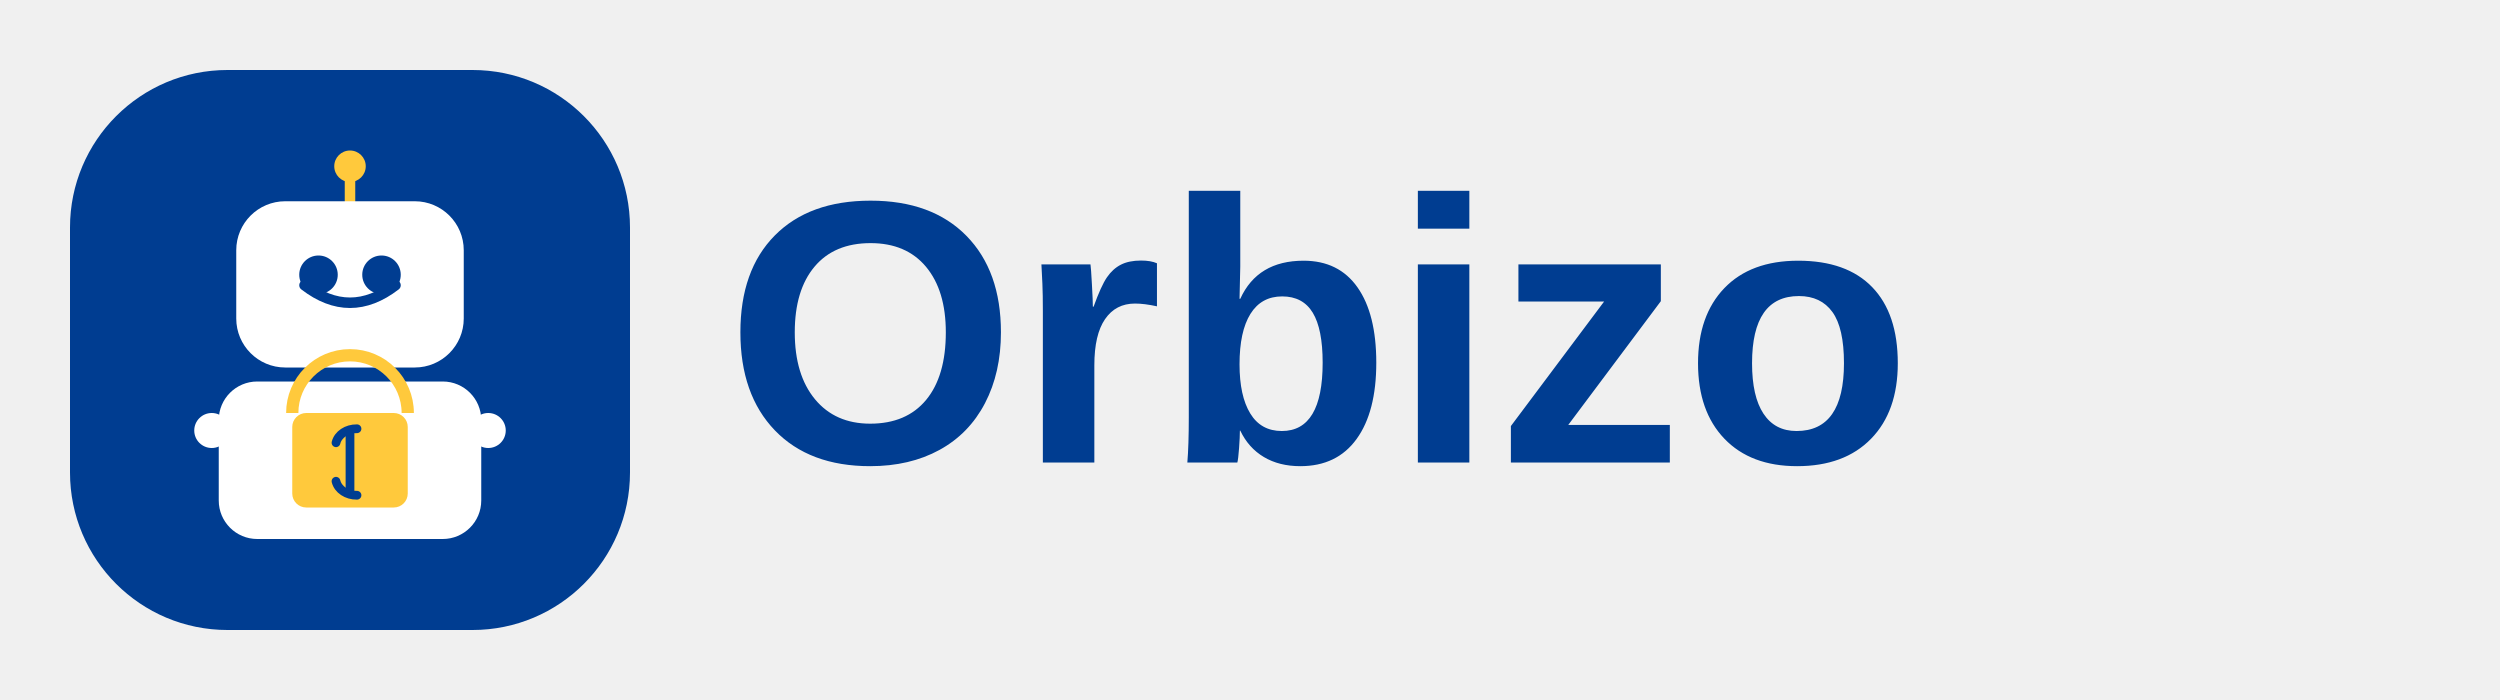
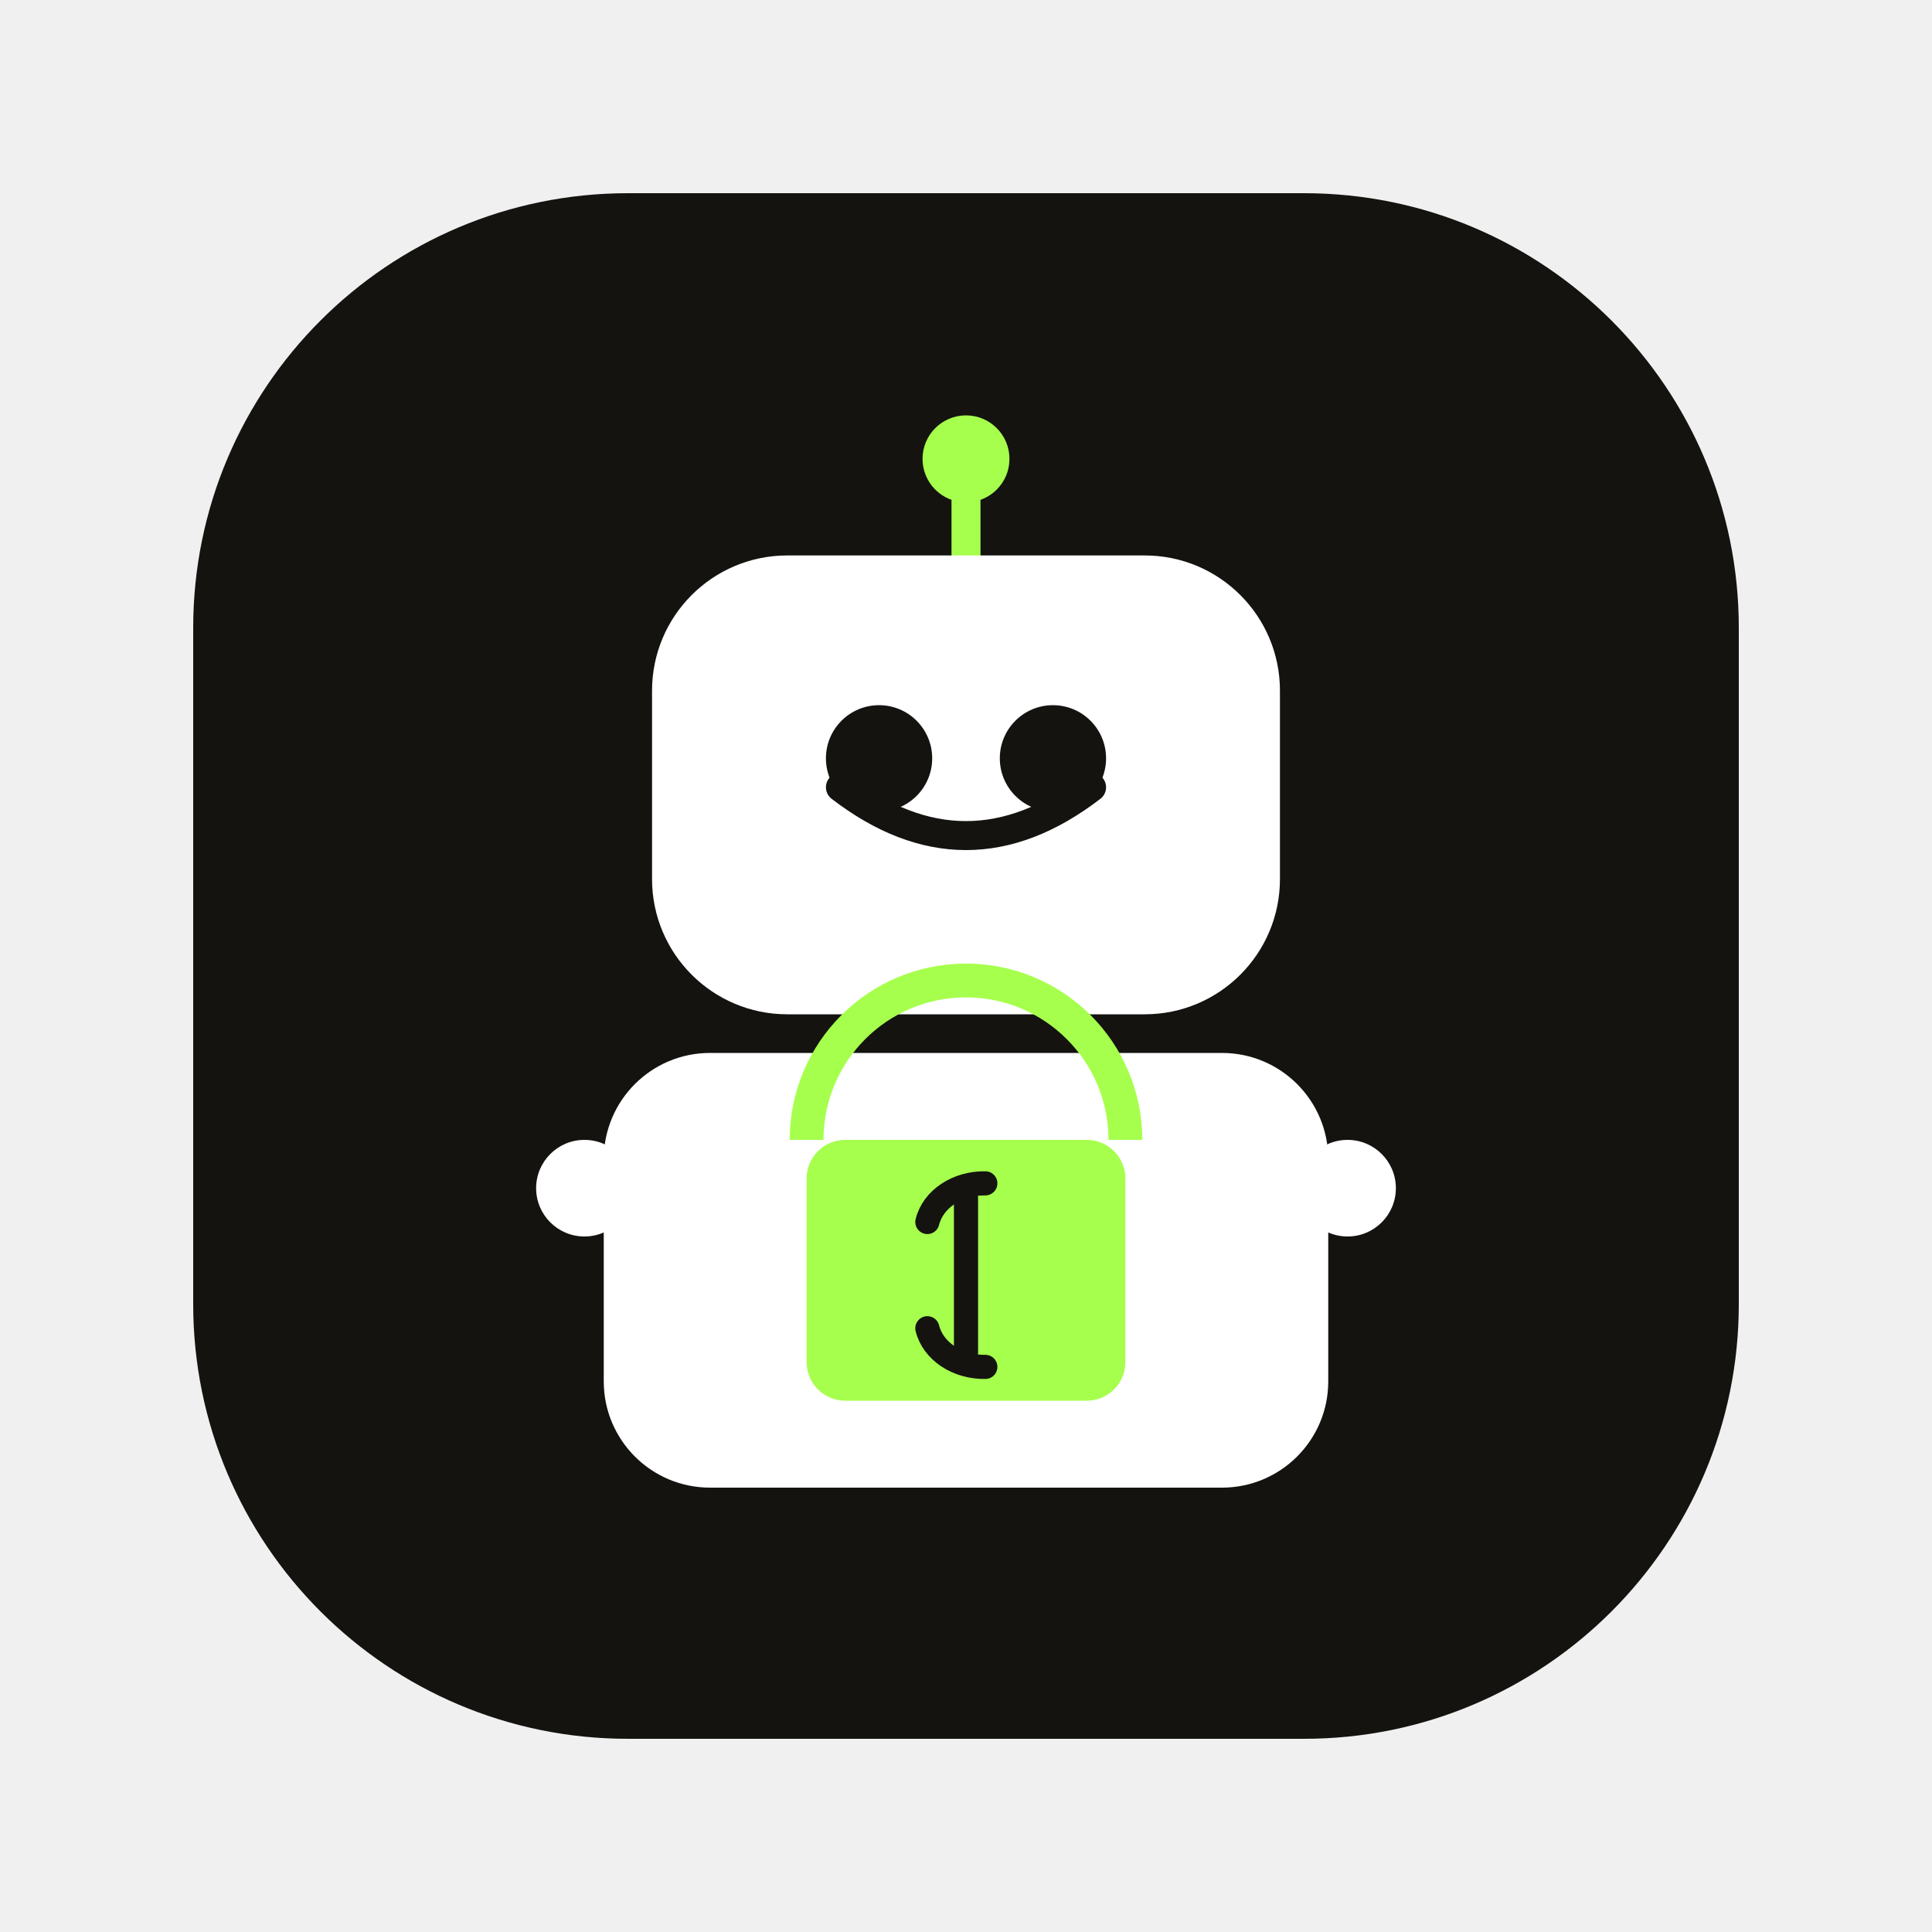
- <svg xmlns="http://www.w3.org/2000/svg" viewBox="0 0 1000 280">
-   <g transform="translate(0,0) scale(0.7)">
-     <rect x="40" y="40" width="320" height="320" rx="90" fill="#003d91" />
-     <line x1="200" y1="95" x2="200" y2="115" stroke="#ffc93c" stroke-width="6" stroke-linecap="round" />
-     <circle cx="200" cy="95" r="9" fill="#ffc93c" />
-     <rect x="135" y="115" width="130" height="95" rx="28" fill="#ffffff" />
-     <circle cx="182" cy="157" r="11" fill="#003d91" />
-     <circle cx="218" cy="157" r="11" fill="#003d91" />
-     <path d="M174 163 Q200 183 226 163" fill="none" stroke="#003d91" stroke-width="6" stroke-linecap="round" />
-     <rect x="125" y="218" width="150" height="90" rx="22" fill="#ffffff" />
-     <rect x="111" y="236" width="20" height="20" rx="10" fill="#ffffff" />
-     <rect x="269" y="236" width="20" height="20" rx="10" fill="#ffffff" />
-     <path d="M167 236 a33 33 0 0 1 66 0" fill="none" stroke="#ffc93c" stroke-width="7" />
-     <rect x="167" y="236" width="66" height="54" rx="8" fill="#ffc93c" />
-     <line x1="200" y1="248" x2="200" y2="280" stroke="#003d91" stroke-width="5" stroke-linecap="round" />
-     <path d="M192 253 a12 10 0 0 1 12 -8" fill="none" stroke="#003d91" stroke-width="5" stroke-linecap="round" />
-     <path d="M192 275 a12 10 0 0 0 12 8" fill="none" stroke="#003d91" stroke-width="5" stroke-linecap="round" />
-   </g>
-   <text x="290" y="185" font-family="Poppins, Arial, sans-serif" font-size="150" font-weight="700" fill="#003d91">Orbizo</text>
+ <svg xmlns="http://www.w3.org/2000/svg" viewBox="0 0 400 400">
+   <rect x="40" y="40" width="320" height="320" rx="90" fill="#141310" />
+   <line x1="200" y1="95" x2="200" y2="115" stroke="#A6FF4D" stroke-width="6" stroke-linecap="round" />
+   <circle cx="200" cy="95" r="9" fill="#A6FF4D" />
+   <rect x="135" y="115" width="130" height="95" rx="28" fill="#ffffff" />
+   <circle cx="182" cy="157" r="11" fill="#141310" />
+   <circle cx="218" cy="157" r="11" fill="#141310" />
+   <path d="M174 163 Q200 183 226 163" fill="none" stroke="#141310" stroke-width="6" stroke-linecap="round" />
+   <rect x="125" y="218" width="150" height="90" rx="22" fill="#ffffff" />
+   <rect x="111" y="236" width="20" height="20" rx="10" fill="#ffffff" />
+   <rect x="269" y="236" width="20" height="20" rx="10" fill="#ffffff" />
+   <path d="M167 236 a33 33 0 0 1 66 0" fill="none" stroke="#A6FF4D" stroke-width="7" />
+   <rect x="167" y="236" width="66" height="54" rx="8" fill="#A6FF4D" />
+   <line x1="200" y1="248" x2="200" y2="280" stroke="#141310" stroke-width="5" stroke-linecap="round" />
+   <path d="M192 253 a12 10 0 0 1 12 -8" fill="none" stroke="#141310" stroke-width="5" stroke-linecap="round" />
+   <path d="M192 275 a12 10 0 0 0 12 8" fill="none" stroke="#141310" stroke-width="5" stroke-linecap="round" />
</svg>
